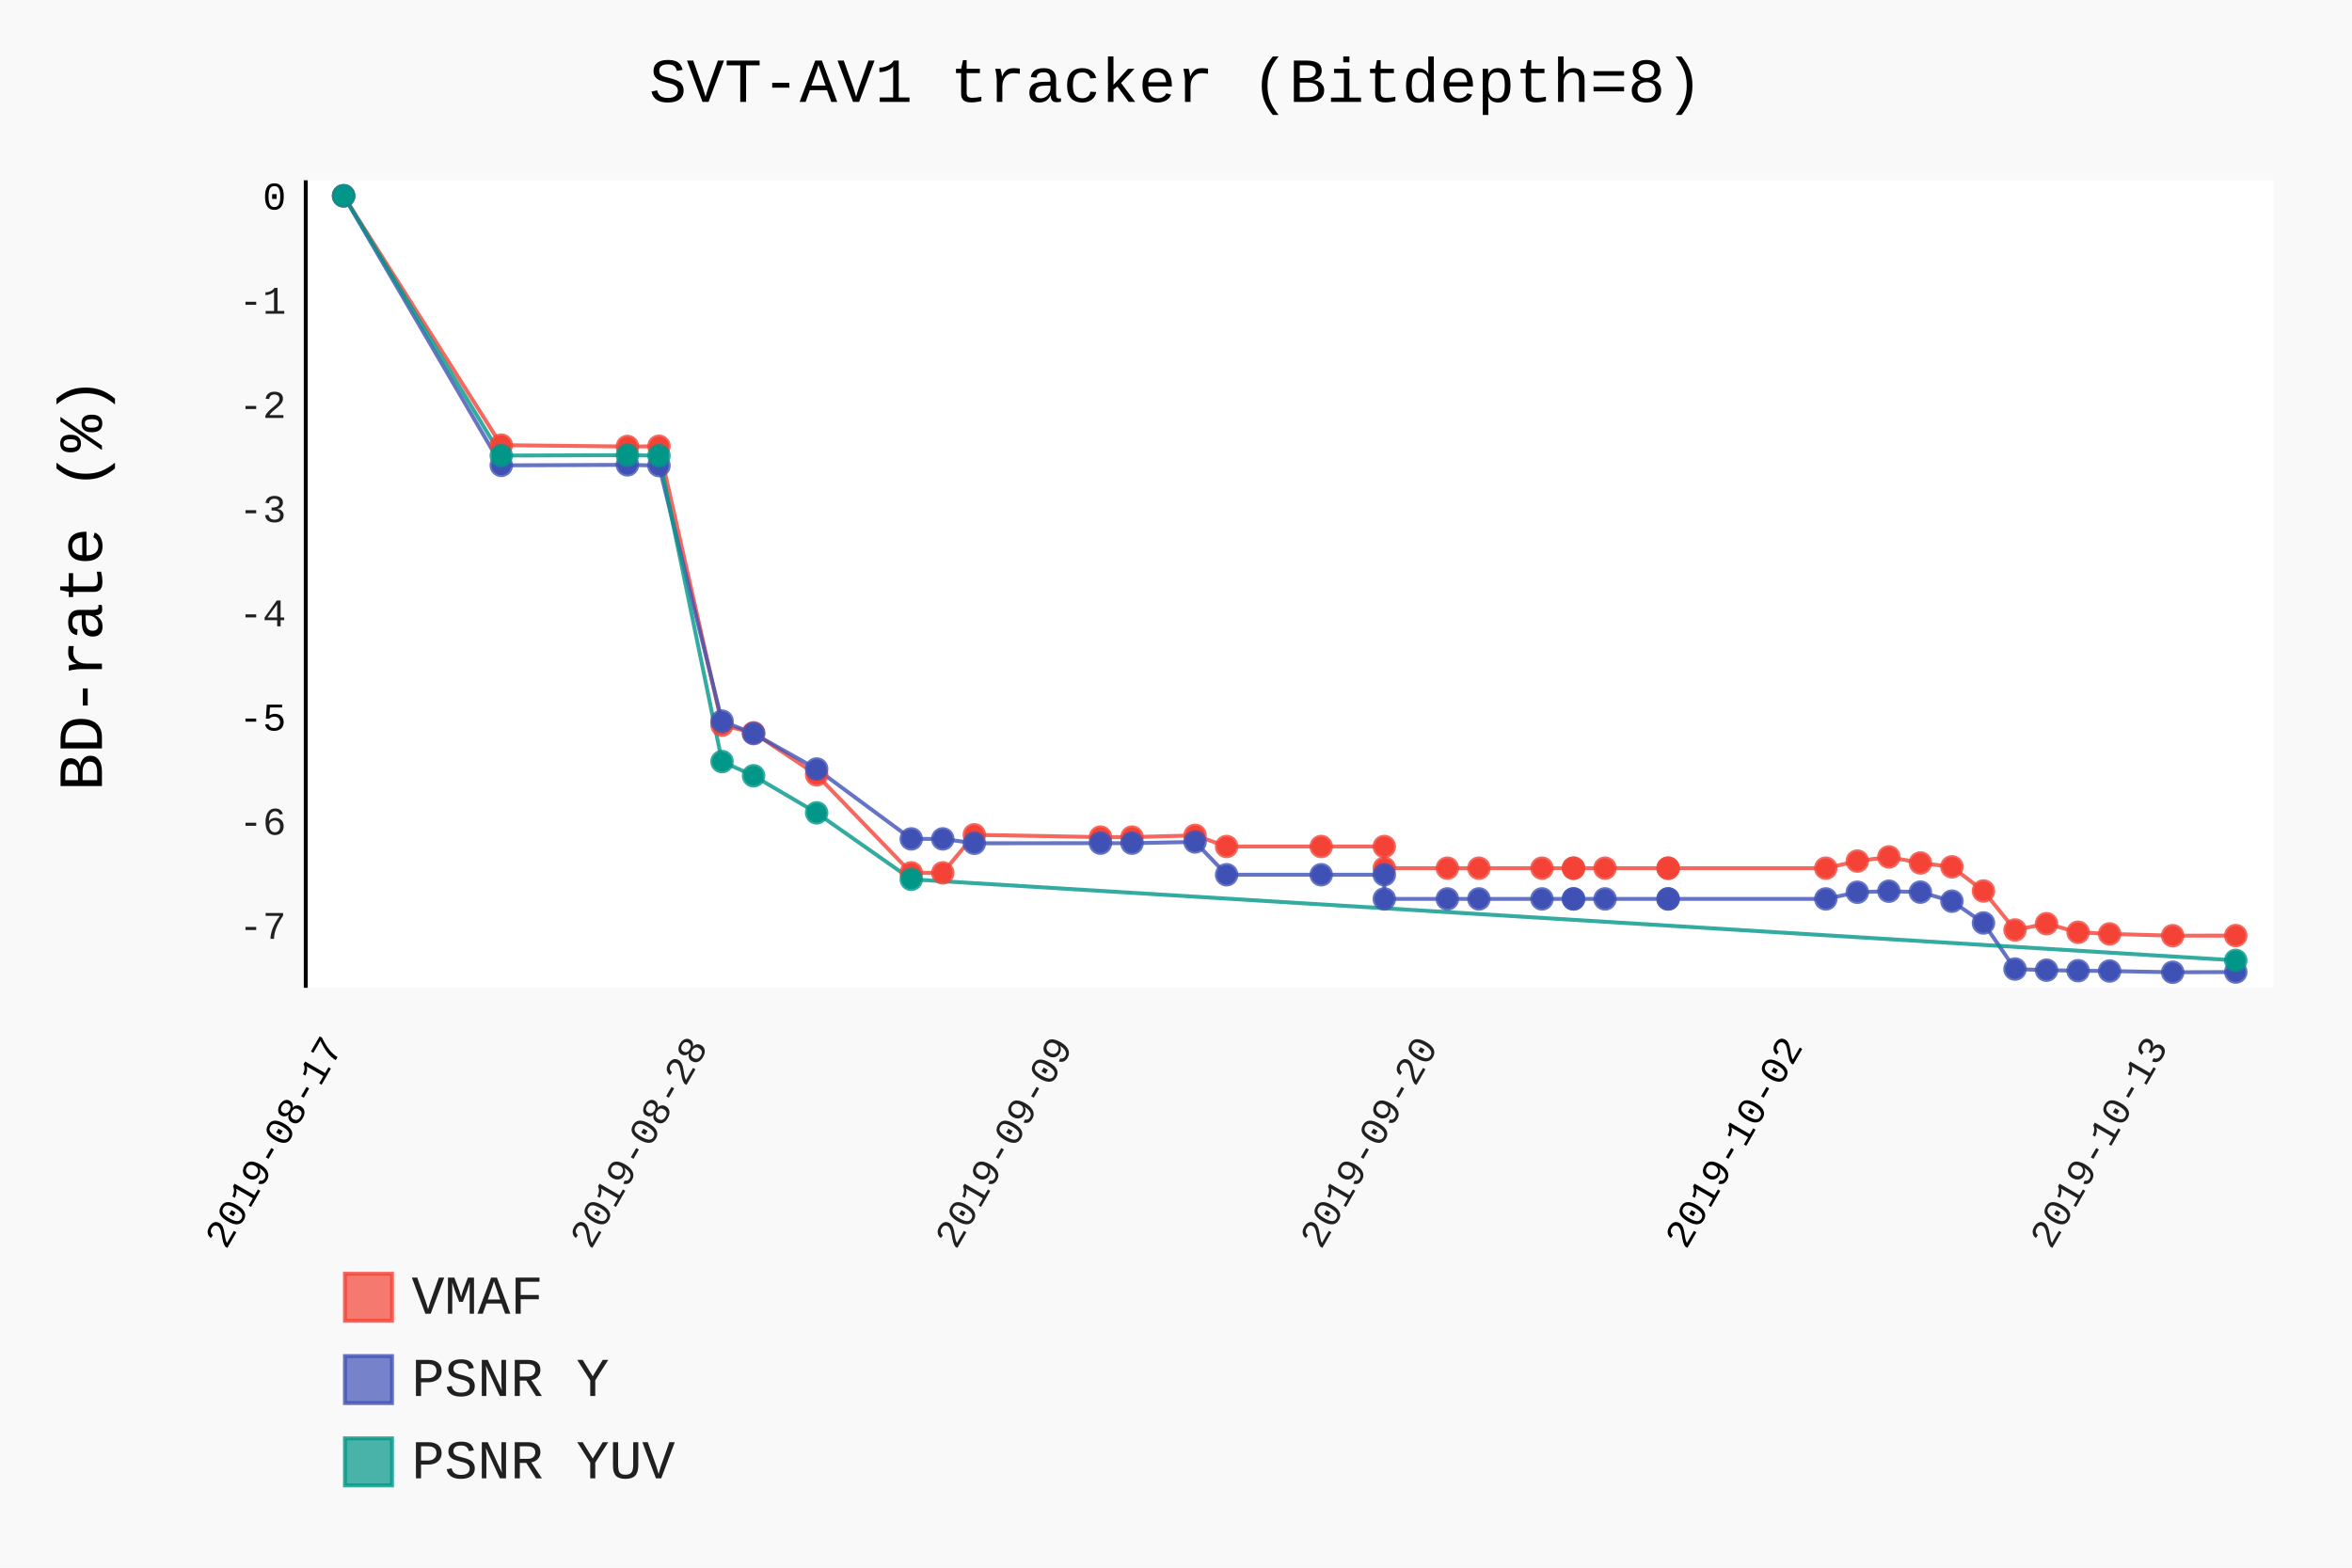
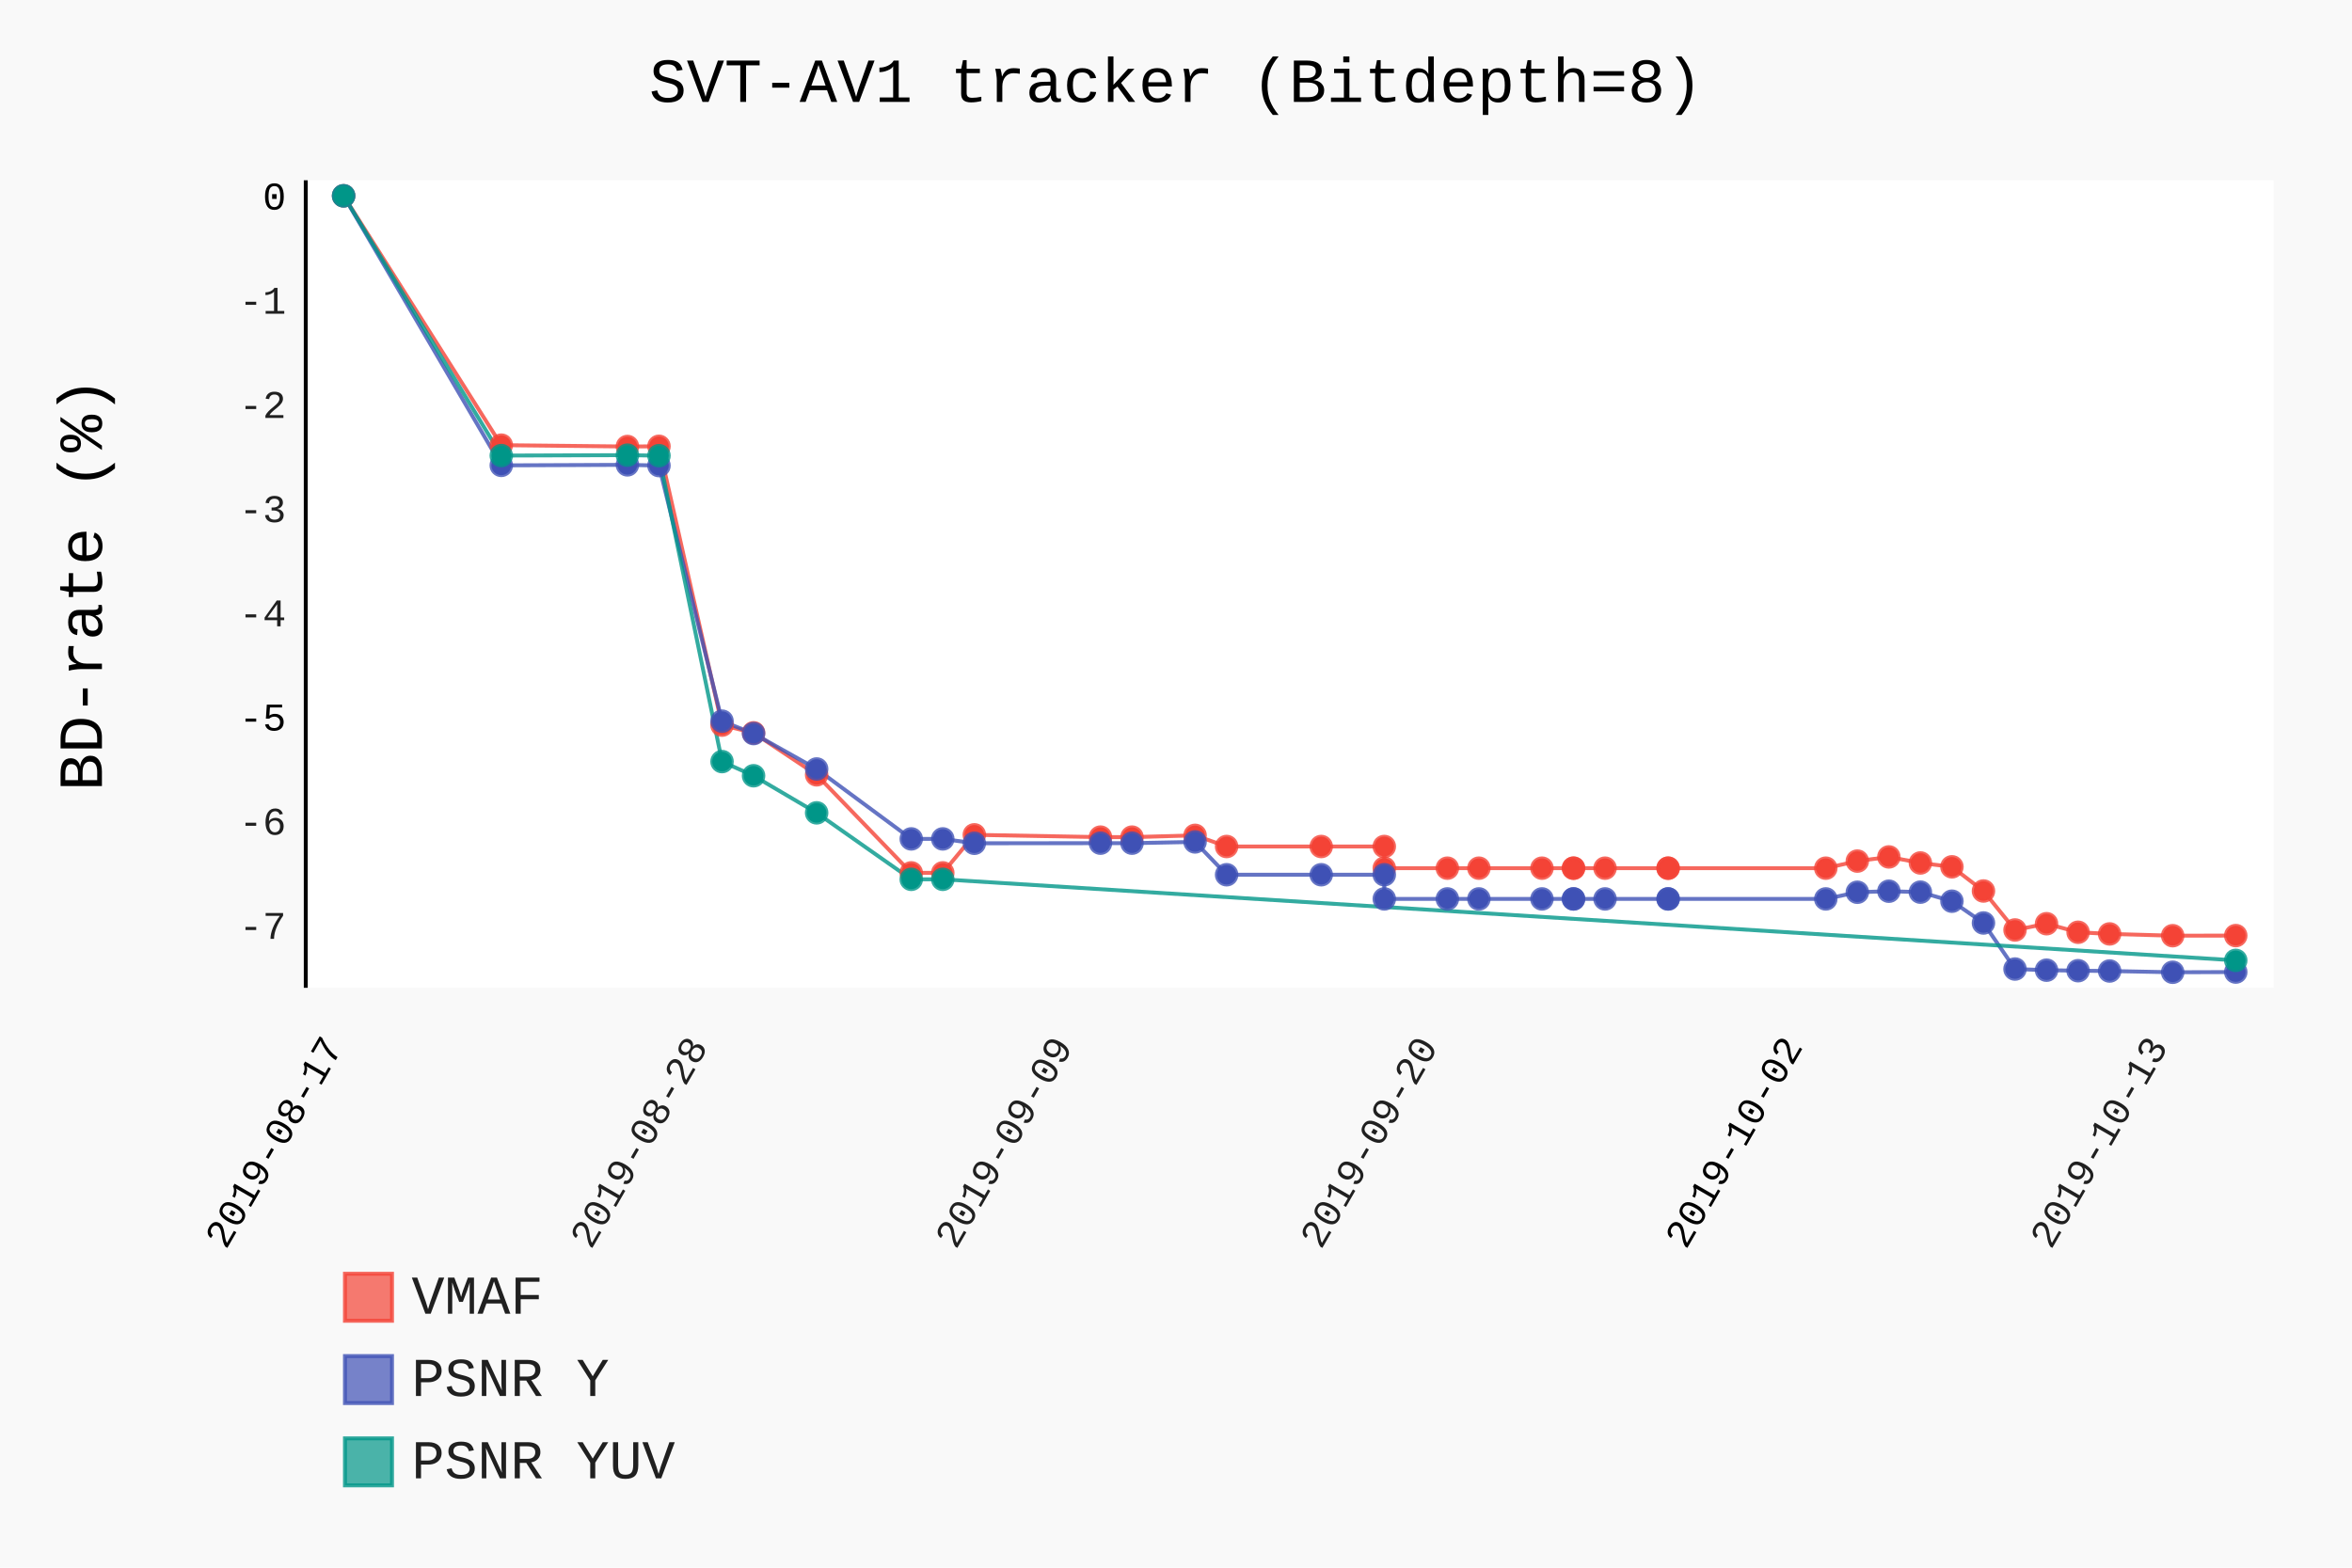
- <svg xmlns="http://www.w3.org/2000/svg" id="chart-1a647366-d489-4bb2-be96-9d3b13966cd7" class="pygal-chart" viewBox="0 0 600 400">
+ <svg xmlns="http://www.w3.org/2000/svg" id="chart-48fdd493-3b1d-4c55-81c8-28fcc9354eea" class="pygal-chart" viewBox="0 0 600 400">
  <defs>
-     <style type="text/css">#chart-1a647366-d489-4bb2-be96-9d3b13966cd7{-webkit-user-select:none;-webkit-font-smoothing:antialiased;font-family:Consolas,"Liberation Mono",Menlo,Courier,monospace}#chart-1a647366-d489-4bb2-be96-9d3b13966cd7 .title{font-family:Consolas,"Liberation Mono",Menlo,Courier,monospace;font-size:16px}#chart-1a647366-d489-4bb2-be96-9d3b13966cd7 .legends .legend text{font-family:Consolas,"Liberation Mono",Menlo,Courier,monospace;font-size:14px}#chart-1a647366-d489-4bb2-be96-9d3b13966cd7 .axis text{font-family:Consolas,"Liberation Mono",Menlo,Courier,monospace;font-size:10px}#chart-1a647366-d489-4bb2-be96-9d3b13966cd7 .axis text.major{font-family:Consolas,"Liberation Mono",Menlo,Courier,monospace;font-size:10px}#chart-1a647366-d489-4bb2-be96-9d3b13966cd7 .text-overlay text.value{font-family:Consolas,"Liberation Mono",Menlo,Courier,monospace;font-size:16px}#chart-1a647366-d489-4bb2-be96-9d3b13966cd7 .text-overlay text.label{font-family:Consolas,"Liberation Mono",Menlo,Courier,monospace;font-size:10px}#chart-1a647366-d489-4bb2-be96-9d3b13966cd7 .tooltip{font-family:Consolas,"Liberation Mono",Menlo,Courier,monospace;font-size:14px}#chart-1a647366-d489-4bb2-be96-9d3b13966cd7 text.no_data{font-family:Consolas,"Liberation Mono",Menlo,Courier,monospace;font-size:64px}
- #chart-1a647366-d489-4bb2-be96-9d3b13966cd7{background-color:rgba(249,249,249,1)}#chart-1a647366-d489-4bb2-be96-9d3b13966cd7 path,#chart-1a647366-d489-4bb2-be96-9d3b13966cd7 line,#chart-1a647366-d489-4bb2-be96-9d3b13966cd7 rect,#chart-1a647366-d489-4bb2-be96-9d3b13966cd7 circle{-webkit-transition:150ms;-moz-transition:150ms;transition:150ms}#chart-1a647366-d489-4bb2-be96-9d3b13966cd7 .graph &gt; .background{fill:rgba(249,249,249,1)}#chart-1a647366-d489-4bb2-be96-9d3b13966cd7 .plot &gt; .background{fill:rgba(255,255,255,1)}#chart-1a647366-d489-4bb2-be96-9d3b13966cd7 .graph{fill:rgba(0,0,0,.87)}#chart-1a647366-d489-4bb2-be96-9d3b13966cd7 text.no_data{fill:rgba(0,0,0,1)}#chart-1a647366-d489-4bb2-be96-9d3b13966cd7 .title{fill:rgba(0,0,0,1)}#chart-1a647366-d489-4bb2-be96-9d3b13966cd7 .legends .legend text{fill:rgba(0,0,0,.87)}#chart-1a647366-d489-4bb2-be96-9d3b13966cd7 .legends .legend:hover text{fill:rgba(0,0,0,1)}#chart-1a647366-d489-4bb2-be96-9d3b13966cd7 .axis .line{stroke:rgba(0,0,0,1)}#chart-1a647366-d489-4bb2-be96-9d3b13966cd7 .axis .guide.line{stroke:rgba(0,0,0,.54)}#chart-1a647366-d489-4bb2-be96-9d3b13966cd7 .axis .major.line{stroke:rgba(0,0,0,.87)}#chart-1a647366-d489-4bb2-be96-9d3b13966cd7 .axis text.major{fill:rgba(0,0,0,1)}#chart-1a647366-d489-4bb2-be96-9d3b13966cd7 .axis.y .guides:hover .guide.line,#chart-1a647366-d489-4bb2-be96-9d3b13966cd7 .line-graph .axis.x .guides:hover .guide.line,#chart-1a647366-d489-4bb2-be96-9d3b13966cd7 .stackedline-graph .axis.x .guides:hover .guide.line,#chart-1a647366-d489-4bb2-be96-9d3b13966cd7 .xy-graph .axis.x .guides:hover .guide.line{stroke:rgba(0,0,0,1)}#chart-1a647366-d489-4bb2-be96-9d3b13966cd7 .axis .guides:hover text{fill:rgba(0,0,0,1)}#chart-1a647366-d489-4bb2-be96-9d3b13966cd7 .reactive{fill-opacity:.7;stroke-opacity:.8}#chart-1a647366-d489-4bb2-be96-9d3b13966cd7 .ci{stroke:rgba(0,0,0,.87)}#chart-1a647366-d489-4bb2-be96-9d3b13966cd7 .reactive.active,#chart-1a647366-d489-4bb2-be96-9d3b13966cd7 .active .reactive{fill-opacity:.8;stroke-opacity:.9;stroke-width:4}#chart-1a647366-d489-4bb2-be96-9d3b13966cd7 .ci .reactive.active{stroke-width:1.5}#chart-1a647366-d489-4bb2-be96-9d3b13966cd7 .series text{fill:rgba(0,0,0,1)}#chart-1a647366-d489-4bb2-be96-9d3b13966cd7 .tooltip rect{fill:rgba(255,255,255,1);stroke:rgba(0,0,0,1);-webkit-transition:opacity 150ms;-moz-transition:opacity 150ms;transition:opacity 150ms}#chart-1a647366-d489-4bb2-be96-9d3b13966cd7 .tooltip .label{fill:rgba(0,0,0,.87)}#chart-1a647366-d489-4bb2-be96-9d3b13966cd7 .tooltip .label{fill:rgba(0,0,0,.87)}#chart-1a647366-d489-4bb2-be96-9d3b13966cd7 .tooltip .legend{font-size:.8em;fill:rgba(0,0,0,.54)}#chart-1a647366-d489-4bb2-be96-9d3b13966cd7 .tooltip .x_label{font-size:.6em;fill:rgba(0,0,0,1)}#chart-1a647366-d489-4bb2-be96-9d3b13966cd7 .tooltip .xlink{font-size:.5em;text-decoration:underline}#chart-1a647366-d489-4bb2-be96-9d3b13966cd7 .tooltip .value{font-size:1.5em}#chart-1a647366-d489-4bb2-be96-9d3b13966cd7 .bound{font-size:.5em}#chart-1a647366-d489-4bb2-be96-9d3b13966cd7 .max-value{font-size:.75em;fill:rgba(0,0,0,.54)}#chart-1a647366-d489-4bb2-be96-9d3b13966cd7 .map-element{fill:rgba(255,255,255,1);stroke:rgba(0,0,0,.54) !important}#chart-1a647366-d489-4bb2-be96-9d3b13966cd7 .map-element .reactive{fill-opacity:inherit;stroke-opacity:inherit}#chart-1a647366-d489-4bb2-be96-9d3b13966cd7 .color-0,#chart-1a647366-d489-4bb2-be96-9d3b13966cd7 .color-0 a:visited{stroke:#F44336;fill:#F44336}#chart-1a647366-d489-4bb2-be96-9d3b13966cd7 .color-1,#chart-1a647366-d489-4bb2-be96-9d3b13966cd7 .color-1 a:visited{stroke:#3F51B5;fill:#3F51B5}#chart-1a647366-d489-4bb2-be96-9d3b13966cd7 .color-2,#chart-1a647366-d489-4bb2-be96-9d3b13966cd7 .color-2 a:visited{stroke:#009688;fill:#009688}#chart-1a647366-d489-4bb2-be96-9d3b13966cd7 .text-overlay .color-0 text{fill:black}#chart-1a647366-d489-4bb2-be96-9d3b13966cd7 .text-overlay .color-1 text{fill:black}#chart-1a647366-d489-4bb2-be96-9d3b13966cd7 .text-overlay .color-2 text{fill:black}
- #chart-1a647366-d489-4bb2-be96-9d3b13966cd7 text.no_data{text-anchor:middle}#chart-1a647366-d489-4bb2-be96-9d3b13966cd7 .guide.line{fill:none}#chart-1a647366-d489-4bb2-be96-9d3b13966cd7 .centered{text-anchor:middle}#chart-1a647366-d489-4bb2-be96-9d3b13966cd7 .title{text-anchor:middle}#chart-1a647366-d489-4bb2-be96-9d3b13966cd7 .legends .legend text{fill-opacity:1}#chart-1a647366-d489-4bb2-be96-9d3b13966cd7 .axis.x text{text-anchor:middle}#chart-1a647366-d489-4bb2-be96-9d3b13966cd7 .axis.x:not(.web) text[transform]{text-anchor:start}#chart-1a647366-d489-4bb2-be96-9d3b13966cd7 .axis.x:not(.web) text[transform].backwards{text-anchor:end}#chart-1a647366-d489-4bb2-be96-9d3b13966cd7 .axis.y text{text-anchor:end}#chart-1a647366-d489-4bb2-be96-9d3b13966cd7 .axis.y text[transform].backwards{text-anchor:start}#chart-1a647366-d489-4bb2-be96-9d3b13966cd7 .axis.y2 text{text-anchor:start}#chart-1a647366-d489-4bb2-be96-9d3b13966cd7 .axis.y2 text[transform].backwards{text-anchor:end}#chart-1a647366-d489-4bb2-be96-9d3b13966cd7 .axis .guide.line{stroke-dasharray:4,4}#chart-1a647366-d489-4bb2-be96-9d3b13966cd7 .axis .major.guide.line{stroke-dasharray:6,6}#chart-1a647366-d489-4bb2-be96-9d3b13966cd7 .horizontal .axis.y .guide.line,#chart-1a647366-d489-4bb2-be96-9d3b13966cd7 .horizontal .axis.y2 .guide.line,#chart-1a647366-d489-4bb2-be96-9d3b13966cd7 .vertical .axis.x .guide.line{opacity:0}#chart-1a647366-d489-4bb2-be96-9d3b13966cd7 .horizontal .axis.always_show .guide.line,#chart-1a647366-d489-4bb2-be96-9d3b13966cd7 .vertical .axis.always_show .guide.line{opacity:1 !important}#chart-1a647366-d489-4bb2-be96-9d3b13966cd7 .axis.y .guides:hover .guide.line,#chart-1a647366-d489-4bb2-be96-9d3b13966cd7 .axis.y2 .guides:hover .guide.line,#chart-1a647366-d489-4bb2-be96-9d3b13966cd7 .axis.x .guides:hover .guide.line{opacity:1}#chart-1a647366-d489-4bb2-be96-9d3b13966cd7 .axis .guides:hover text{opacity:1}#chart-1a647366-d489-4bb2-be96-9d3b13966cd7 .nofill{fill:none}#chart-1a647366-d489-4bb2-be96-9d3b13966cd7 .subtle-fill{fill-opacity:.2}#chart-1a647366-d489-4bb2-be96-9d3b13966cd7 .dot{stroke-width:1px;fill-opacity:1}#chart-1a647366-d489-4bb2-be96-9d3b13966cd7 .dot.active{stroke-width:5px}#chart-1a647366-d489-4bb2-be96-9d3b13966cd7 .dot.negative{fill:transparent}#chart-1a647366-d489-4bb2-be96-9d3b13966cd7 text,#chart-1a647366-d489-4bb2-be96-9d3b13966cd7 tspan{stroke:none !important}#chart-1a647366-d489-4bb2-be96-9d3b13966cd7 .series text.active{opacity:1}#chart-1a647366-d489-4bb2-be96-9d3b13966cd7 .tooltip rect{fill-opacity:.95;stroke-width:.5}#chart-1a647366-d489-4bb2-be96-9d3b13966cd7 .tooltip text{fill-opacity:1}#chart-1a647366-d489-4bb2-be96-9d3b13966cd7 .showable{visibility:hidden}#chart-1a647366-d489-4bb2-be96-9d3b13966cd7 .showable.shown{visibility:visible}#chart-1a647366-d489-4bb2-be96-9d3b13966cd7 .gauge-background{fill:rgba(229,229,229,1);stroke:none}#chart-1a647366-d489-4bb2-be96-9d3b13966cd7 .bg-lines{stroke:rgba(249,249,249,1);stroke-width:2px}</style>
+     <style type="text/css">#chart-48fdd493-3b1d-4c55-81c8-28fcc9354eea{-webkit-user-select:none;-webkit-font-smoothing:antialiased;font-family:Consolas,"Liberation Mono",Menlo,Courier,monospace}#chart-48fdd493-3b1d-4c55-81c8-28fcc9354eea .title{font-family:Consolas,"Liberation Mono",Menlo,Courier,monospace;font-size:16px}#chart-48fdd493-3b1d-4c55-81c8-28fcc9354eea .legends .legend text{font-family:Consolas,"Liberation Mono",Menlo,Courier,monospace;font-size:14px}#chart-48fdd493-3b1d-4c55-81c8-28fcc9354eea .axis text{font-family:Consolas,"Liberation Mono",Menlo,Courier,monospace;font-size:10px}#chart-48fdd493-3b1d-4c55-81c8-28fcc9354eea .axis text.major{font-family:Consolas,"Liberation Mono",Menlo,Courier,monospace;font-size:10px}#chart-48fdd493-3b1d-4c55-81c8-28fcc9354eea .text-overlay text.value{font-family:Consolas,"Liberation Mono",Menlo,Courier,monospace;font-size:16px}#chart-48fdd493-3b1d-4c55-81c8-28fcc9354eea .text-overlay text.label{font-family:Consolas,"Liberation Mono",Menlo,Courier,monospace;font-size:10px}#chart-48fdd493-3b1d-4c55-81c8-28fcc9354eea .tooltip{font-family:Consolas,"Liberation Mono",Menlo,Courier,monospace;font-size:14px}#chart-48fdd493-3b1d-4c55-81c8-28fcc9354eea text.no_data{font-family:Consolas,"Liberation Mono",Menlo,Courier,monospace;font-size:64px}
+ #chart-48fdd493-3b1d-4c55-81c8-28fcc9354eea{background-color:rgba(249,249,249,1)}#chart-48fdd493-3b1d-4c55-81c8-28fcc9354eea path,#chart-48fdd493-3b1d-4c55-81c8-28fcc9354eea line,#chart-48fdd493-3b1d-4c55-81c8-28fcc9354eea rect,#chart-48fdd493-3b1d-4c55-81c8-28fcc9354eea circle{-webkit-transition:150ms;-moz-transition:150ms;transition:150ms}#chart-48fdd493-3b1d-4c55-81c8-28fcc9354eea .graph &gt; .background{fill:rgba(249,249,249,1)}#chart-48fdd493-3b1d-4c55-81c8-28fcc9354eea .plot &gt; .background{fill:rgba(255,255,255,1)}#chart-48fdd493-3b1d-4c55-81c8-28fcc9354eea .graph{fill:rgba(0,0,0,.87)}#chart-48fdd493-3b1d-4c55-81c8-28fcc9354eea text.no_data{fill:rgba(0,0,0,1)}#chart-48fdd493-3b1d-4c55-81c8-28fcc9354eea .title{fill:rgba(0,0,0,1)}#chart-48fdd493-3b1d-4c55-81c8-28fcc9354eea .legends .legend text{fill:rgba(0,0,0,.87)}#chart-48fdd493-3b1d-4c55-81c8-28fcc9354eea .legends .legend:hover text{fill:rgba(0,0,0,1)}#chart-48fdd493-3b1d-4c55-81c8-28fcc9354eea .axis .line{stroke:rgba(0,0,0,1)}#chart-48fdd493-3b1d-4c55-81c8-28fcc9354eea .axis .guide.line{stroke:rgba(0,0,0,.54)}#chart-48fdd493-3b1d-4c55-81c8-28fcc9354eea .axis .major.line{stroke:rgba(0,0,0,.87)}#chart-48fdd493-3b1d-4c55-81c8-28fcc9354eea .axis text.major{fill:rgba(0,0,0,1)}#chart-48fdd493-3b1d-4c55-81c8-28fcc9354eea .axis.y .guides:hover .guide.line,#chart-48fdd493-3b1d-4c55-81c8-28fcc9354eea .line-graph .axis.x .guides:hover .guide.line,#chart-48fdd493-3b1d-4c55-81c8-28fcc9354eea .stackedline-graph .axis.x .guides:hover .guide.line,#chart-48fdd493-3b1d-4c55-81c8-28fcc9354eea .xy-graph .axis.x .guides:hover .guide.line{stroke:rgba(0,0,0,1)}#chart-48fdd493-3b1d-4c55-81c8-28fcc9354eea .axis .guides:hover text{fill:rgba(0,0,0,1)}#chart-48fdd493-3b1d-4c55-81c8-28fcc9354eea .reactive{fill-opacity:.7;stroke-opacity:.8}#chart-48fdd493-3b1d-4c55-81c8-28fcc9354eea .ci{stroke:rgba(0,0,0,.87)}#chart-48fdd493-3b1d-4c55-81c8-28fcc9354eea .reactive.active,#chart-48fdd493-3b1d-4c55-81c8-28fcc9354eea .active .reactive{fill-opacity:.8;stroke-opacity:.9;stroke-width:4}#chart-48fdd493-3b1d-4c55-81c8-28fcc9354eea .ci .reactive.active{stroke-width:1.5}#chart-48fdd493-3b1d-4c55-81c8-28fcc9354eea .series text{fill:rgba(0,0,0,1)}#chart-48fdd493-3b1d-4c55-81c8-28fcc9354eea .tooltip rect{fill:rgba(255,255,255,1);stroke:rgba(0,0,0,1);-webkit-transition:opacity 150ms;-moz-transition:opacity 150ms;transition:opacity 150ms}#chart-48fdd493-3b1d-4c55-81c8-28fcc9354eea .tooltip .label{fill:rgba(0,0,0,.87)}#chart-48fdd493-3b1d-4c55-81c8-28fcc9354eea .tooltip .label{fill:rgba(0,0,0,.87)}#chart-48fdd493-3b1d-4c55-81c8-28fcc9354eea .tooltip .legend{font-size:.8em;fill:rgba(0,0,0,.54)}#chart-48fdd493-3b1d-4c55-81c8-28fcc9354eea .tooltip .x_label{font-size:.6em;fill:rgba(0,0,0,1)}#chart-48fdd493-3b1d-4c55-81c8-28fcc9354eea .tooltip .xlink{font-size:.5em;text-decoration:underline}#chart-48fdd493-3b1d-4c55-81c8-28fcc9354eea .tooltip .value{font-size:1.5em}#chart-48fdd493-3b1d-4c55-81c8-28fcc9354eea .bound{font-size:.5em}#chart-48fdd493-3b1d-4c55-81c8-28fcc9354eea .max-value{font-size:.75em;fill:rgba(0,0,0,.54)}#chart-48fdd493-3b1d-4c55-81c8-28fcc9354eea .map-element{fill:rgba(255,255,255,1);stroke:rgba(0,0,0,.54) !important}#chart-48fdd493-3b1d-4c55-81c8-28fcc9354eea .map-element .reactive{fill-opacity:inherit;stroke-opacity:inherit}#chart-48fdd493-3b1d-4c55-81c8-28fcc9354eea .color-0,#chart-48fdd493-3b1d-4c55-81c8-28fcc9354eea .color-0 a:visited{stroke:#F44336;fill:#F44336}#chart-48fdd493-3b1d-4c55-81c8-28fcc9354eea .color-1,#chart-48fdd493-3b1d-4c55-81c8-28fcc9354eea .color-1 a:visited{stroke:#3F51B5;fill:#3F51B5}#chart-48fdd493-3b1d-4c55-81c8-28fcc9354eea .color-2,#chart-48fdd493-3b1d-4c55-81c8-28fcc9354eea .color-2 a:visited{stroke:#009688;fill:#009688}#chart-48fdd493-3b1d-4c55-81c8-28fcc9354eea .text-overlay .color-0 text{fill:black}#chart-48fdd493-3b1d-4c55-81c8-28fcc9354eea .text-overlay .color-1 text{fill:black}#chart-48fdd493-3b1d-4c55-81c8-28fcc9354eea .text-overlay .color-2 text{fill:black}
+ #chart-48fdd493-3b1d-4c55-81c8-28fcc9354eea text.no_data{text-anchor:middle}#chart-48fdd493-3b1d-4c55-81c8-28fcc9354eea .guide.line{fill:none}#chart-48fdd493-3b1d-4c55-81c8-28fcc9354eea .centered{text-anchor:middle}#chart-48fdd493-3b1d-4c55-81c8-28fcc9354eea .title{text-anchor:middle}#chart-48fdd493-3b1d-4c55-81c8-28fcc9354eea .legends .legend text{fill-opacity:1}#chart-48fdd493-3b1d-4c55-81c8-28fcc9354eea .axis.x text{text-anchor:middle}#chart-48fdd493-3b1d-4c55-81c8-28fcc9354eea .axis.x:not(.web) text[transform]{text-anchor:start}#chart-48fdd493-3b1d-4c55-81c8-28fcc9354eea .axis.x:not(.web) text[transform].backwards{text-anchor:end}#chart-48fdd493-3b1d-4c55-81c8-28fcc9354eea .axis.y text{text-anchor:end}#chart-48fdd493-3b1d-4c55-81c8-28fcc9354eea .axis.y text[transform].backwards{text-anchor:start}#chart-48fdd493-3b1d-4c55-81c8-28fcc9354eea .axis.y2 text{text-anchor:start}#chart-48fdd493-3b1d-4c55-81c8-28fcc9354eea .axis.y2 text[transform].backwards{text-anchor:end}#chart-48fdd493-3b1d-4c55-81c8-28fcc9354eea .axis .guide.line{stroke-dasharray:4,4}#chart-48fdd493-3b1d-4c55-81c8-28fcc9354eea .axis .major.guide.line{stroke-dasharray:6,6}#chart-48fdd493-3b1d-4c55-81c8-28fcc9354eea .horizontal .axis.y .guide.line,#chart-48fdd493-3b1d-4c55-81c8-28fcc9354eea .horizontal .axis.y2 .guide.line,#chart-48fdd493-3b1d-4c55-81c8-28fcc9354eea .vertical .axis.x .guide.line{opacity:0}#chart-48fdd493-3b1d-4c55-81c8-28fcc9354eea .horizontal .axis.always_show .guide.line,#chart-48fdd493-3b1d-4c55-81c8-28fcc9354eea .vertical .axis.always_show .guide.line{opacity:1 !important}#chart-48fdd493-3b1d-4c55-81c8-28fcc9354eea .axis.y .guides:hover .guide.line,#chart-48fdd493-3b1d-4c55-81c8-28fcc9354eea .axis.y2 .guides:hover .guide.line,#chart-48fdd493-3b1d-4c55-81c8-28fcc9354eea .axis.x .guides:hover .guide.line{opacity:1}#chart-48fdd493-3b1d-4c55-81c8-28fcc9354eea .axis .guides:hover text{opacity:1}#chart-48fdd493-3b1d-4c55-81c8-28fcc9354eea .nofill{fill:none}#chart-48fdd493-3b1d-4c55-81c8-28fcc9354eea .subtle-fill{fill-opacity:.2}#chart-48fdd493-3b1d-4c55-81c8-28fcc9354eea .dot{stroke-width:1px;fill-opacity:1}#chart-48fdd493-3b1d-4c55-81c8-28fcc9354eea .dot.active{stroke-width:5px}#chart-48fdd493-3b1d-4c55-81c8-28fcc9354eea .dot.negative{fill:transparent}#chart-48fdd493-3b1d-4c55-81c8-28fcc9354eea text,#chart-48fdd493-3b1d-4c55-81c8-28fcc9354eea tspan{stroke:none !important}#chart-48fdd493-3b1d-4c55-81c8-28fcc9354eea .series text.active{opacity:1}#chart-48fdd493-3b1d-4c55-81c8-28fcc9354eea .tooltip rect{fill-opacity:.95;stroke-width:.5}#chart-48fdd493-3b1d-4c55-81c8-28fcc9354eea .tooltip text{fill-opacity:1}#chart-48fdd493-3b1d-4c55-81c8-28fcc9354eea .showable{visibility:hidden}#chart-48fdd493-3b1d-4c55-81c8-28fcc9354eea .showable.shown{visibility:visible}#chart-48fdd493-3b1d-4c55-81c8-28fcc9354eea .gauge-background{fill:rgba(229,229,229,1);stroke:none}#chart-48fdd493-3b1d-4c55-81c8-28fcc9354eea .bg-lines{stroke:rgba(249,249,249,1);stroke-width:2px}</style>
  </defs>
  <g class="graph datetimeline-graph vertical">
    <rect class="background" height="400" width="600" x="0" y="0" />
    <g class="plot" transform="translate(78, 46)">
      <rect class="background" height="206.038" width="502.0" x="0" y="0" />
      <g class="axis y">
        <g class="guides">
          <text class="" x="-5" y="193.56">-7</text>
        </g>
        <g class="guides">
          <text class="" x="-5" y="166.974">-6</text>
        </g>
        <g class="guides">
          <text class="major" x="-5" y="140.389">-5</text>
        </g>
        <g class="guides">
          <text class="" x="-5" y="113.804">-4</text>
        </g>
        <g class="guides">
          <text class="" x="-5" y="87.218">-3</text>
        </g>
        <g class="guides">
          <text class="" x="-5" y="60.633">-2</text>
        </g>
        <g class="guides">
          <text class="" x="-5" y="34.048">-1</text>
        </g>
        <g class="guides">
          <text class="major" x="-5" y="7.462">0</text>
        </g>
      </g>
      <g class="axis x">
        <path class="line" d="M0 0 v206.038" />
        <g class="guides">
          <path class="major guide line" d="M9.654 0 v206.038" />
          <text class="major backwards" x="9.654" y="221.038" transform="rotate(300 9.653846 221.0385)">2019-08-17</text>
        </g>
        <g class="guides">
          <path class="guide line" d="M102.766 0 v206.038" />
          <text class="backwards" x="102.766" y="221.038" transform="rotate(300 102.7658 221.0385)">2019-08-28</text>
        </g>
        <g class="guides">
          <path class="guide line" d="M195.878 0 v206.038" />
          <text class="backwards" x="195.878" y="221.038" transform="rotate(300 195.8777 221.0385)">2019-09-09</text>
        </g>
        <g class="guides">
          <path class="guide line" d="M288.99 0 v206.038" />
          <text class="backwards" x="288.99" y="221.038" transform="rotate(300 288.9897 221.0385)">2019-09-20</text>
        </g>
        <g class="guides">
          <path class="major guide line" d="M382.102 0 v206.038" />
          <text class="major backwards" x="382.102" y="221.038" transform="rotate(300 382.1016 221.0385)">2019-10-02</text>
        </g>
        <g class="guides">
          <path class="guide line" d="M475.214 0 v206.038" />
          <text class="backwards" x="475.214" y="221.038" transform="rotate(300 475.2136 221.0385)">2019-10-13</text>
        </g>
      </g>
      <g class="series serie-0 color-0">
        <path class="line reactive nofill" d="M9.654 3.962 L49.878 67.581 82.058 67.927 90.103 67.873 106.192 139.016 114.237 140.983 130.327 151.697 154.462 176.714 162.506 176.714 170.551 167.01 202.731 167.595 210.776 167.595 226.865 167.143 234.91 169.988 259.045 169.988 275.135 169.988 275.135 175.517 291.224 175.517 299.269 175.517 315.359 175.517 323.404 175.517 323.404 175.517 331.449 175.517 347.538 175.517 347.538 175.517 387.763 175.517 395.808 173.71 403.853 172.646 411.897 174.188 419.942 175.172 427.987 181.34 436.032 191.283 444.077 189.687 452.122 191.867 460.167 192.293 476.256 192.745 492.346 192.718" />
      </g>
      <g class="series serie-1 color-1">
        <path class="line reactive nofill" d="M9.654 3.962 L49.878 72.739 82.058 72.606 90.103 72.792 106.192 138.006 114.237 141.169 130.327 150.208 154.462 168.047 162.506 168.047 170.551 169.164 202.731 169.137 210.776 169.137 226.865 168.818 234.91 177.192 259.045 177.192 275.135 177.192 275.135 183.36 291.224 183.36 299.269 183.36 315.359 183.36 323.404 183.36 323.404 183.36 331.449 183.36 347.538 183.36 347.538 183.36 387.763 183.36 395.808 181.659 403.853 181.393 411.897 181.632 419.942 183.945 427.987 189.501 436.032 201.252 444.077 201.544 452.122 201.677 460.167 201.757 476.256 202.076 492.346 202.023" />
      </g>
      <g class="series serie-2 color-2">
-         <path class="line reactive nofill" d="M9.654 3.962 L49.878 70.24 82.058 70.133 90.103 70.266 106.192 148.321 114.237 151.936 130.327 161.401 154.462 178.362 492.346 199.045" />
+         <path class="line reactive nofill" d="M9.654 3.962 L49.878 70.24 82.058 70.133 90.103 70.266 106.192 148.321 114.237 151.936 130.327 161.401 154.462 178.362 162.506 178.362 492.346 199.045" />
      </g>
    </g>
    <g class="titles">
      <text class="title plot_title" x="300.0" y="26">SVT-AV1 tracker (Bitdepth=8)</text>
      <text class="title" x="0" y="175.019" transform="rotate(-90 0 149.0192)">BD-rate (%)</text>
    </g>
    <g class="plot overlay" transform="translate(78, 46)">
      <g class="series serie-0 color-0">
        <g class="dots">
          <circle class="dot reactive tooltip-trigger" cx="9.654" cy="3.962" r="2.5" />
        </g>
        <g class="dots">
          <circle class="dot reactive tooltip-trigger" cx="49.878" cy="67.581" r="2.5" />
        </g>
        <g class="dots">
          <circle class="dot reactive tooltip-trigger" cx="82.058" cy="67.927" r="2.5" />
        </g>
        <g class="dots">
          <circle class="dot reactive tooltip-trigger" cx="90.103" cy="67.873" r="2.5" />
        </g>
        <g class="dots">
          <circle class="dot reactive tooltip-trigger" cx="106.192" cy="139.016" r="2.5" />
        </g>
        <g class="dots">
          <circle class="dot reactive tooltip-trigger" cx="114.237" cy="140.983" r="2.5" />
        </g>
        <g class="dots">
          <circle class="dot reactive tooltip-trigger" cx="130.327" cy="151.697" r="2.5" />
        </g>
        <g class="dots">
          <circle class="dot reactive tooltip-trigger" cx="154.462" cy="176.714" r="2.5" />
        </g>
        <g class="dots">
          <circle class="dot reactive tooltip-trigger" cx="162.506" cy="176.714" r="2.5" />
        </g>
        <g class="dots">
          <circle class="dot reactive tooltip-trigger" cx="170.551" cy="167.01" r="2.5" />
        </g>
        <g class="dots">
          <circle class="dot reactive tooltip-trigger" cx="202.731" cy="167.595" r="2.5" />
        </g>
        <g class="dots">
          <circle class="dot reactive tooltip-trigger" cx="210.776" cy="167.595" r="2.5" />
        </g>
        <g class="dots">
          <circle class="dot reactive tooltip-trigger" cx="226.865" cy="167.143" r="2.5" />
        </g>
        <g class="dots">
          <circle class="dot reactive tooltip-trigger" cx="234.91" cy="169.988" r="2.5" />
        </g>
        <g class="dots">
          <circle class="dot reactive tooltip-trigger" cx="259.045" cy="169.988" r="2.5" />
        </g>
        <g class="dots">
          <circle class="dot reactive tooltip-trigger" cx="275.135" cy="169.988" r="2.5" />
        </g>
        <g class="dots">
          <circle class="dot reactive tooltip-trigger" cx="275.135" cy="175.517" r="2.5" />
        </g>
        <g class="dots">
          <circle class="dot reactive tooltip-trigger" cx="291.224" cy="175.517" r="2.5" />
        </g>
        <g class="dots">
          <circle class="dot reactive tooltip-trigger" cx="299.269" cy="175.517" r="2.5" />
        </g>
        <g class="dots">
          <circle class="dot reactive tooltip-trigger" cx="315.359" cy="175.517" r="2.5" />
        </g>
        <g class="dots">
          <circle class="dot reactive tooltip-trigger" cx="323.404" cy="175.517" r="2.5" />
        </g>
        <g class="dots">
          <circle class="dot reactive tooltip-trigger" cx="323.404" cy="175.517" r="2.5" />
        </g>
        <g class="dots">
          <circle class="dot reactive tooltip-trigger" cx="331.449" cy="175.517" r="2.5" />
        </g>
        <g class="dots">
          <circle class="dot reactive tooltip-trigger" cx="347.538" cy="175.517" r="2.5" />
        </g>
        <g class="dots">
          <circle class="dot reactive tooltip-trigger" cx="347.538" cy="175.517" r="2.5" />
        </g>
        <g class="dots">
          <circle class="dot reactive tooltip-trigger" cx="387.763" cy="175.517" r="2.5" />
        </g>
        <g class="dots">
          <circle class="dot reactive tooltip-trigger" cx="395.808" cy="173.71" r="2.5" />
        </g>
        <g class="dots">
          <circle class="dot reactive tooltip-trigger" cx="403.853" cy="172.646" r="2.5" />
        </g>
        <g class="dots">
          <circle class="dot reactive tooltip-trigger" cx="411.897" cy="174.188" r="2.5" />
        </g>
        <g class="dots">
          <circle class="dot reactive tooltip-trigger" cx="419.942" cy="175.172" r="2.5" />
        </g>
        <g class="dots">
          <circle class="dot reactive tooltip-trigger" cx="427.987" cy="181.34" r="2.5" />
        </g>
        <g class="dots">
          <circle class="dot reactive tooltip-trigger" cx="436.032" cy="191.283" r="2.5" />
        </g>
        <g class="dots">
          <circle class="dot reactive tooltip-trigger" cx="444.077" cy="189.687" r="2.5" />
        </g>
        <g class="dots">
          <circle class="dot reactive tooltip-trigger" cx="452.122" cy="191.867" r="2.5" />
        </g>
        <g class="dots">
          <circle class="dot reactive tooltip-trigger" cx="460.167" cy="192.293" r="2.5" />
        </g>
        <g class="dots">
          <circle class="dot reactive tooltip-trigger" cx="476.256" cy="192.745" r="2.5" />
        </g>
        <g class="dots">
          <circle class="dot reactive tooltip-trigger" cx="492.346" cy="192.718" r="2.5" />
        </g>
      </g>
      <g class="series serie-1 color-1">
        <g class="dots">
          <circle class="dot reactive tooltip-trigger" cx="9.654" cy="3.962" r="2.5" />
        </g>
        <g class="dots">
          <circle class="dot reactive tooltip-trigger" cx="49.878" cy="72.739" r="2.5" />
        </g>
        <g class="dots">
          <circle class="dot reactive tooltip-trigger" cx="82.058" cy="72.606" r="2.5" />
        </g>
        <g class="dots">
          <circle class="dot reactive tooltip-trigger" cx="90.103" cy="72.792" r="2.5" />
        </g>
        <g class="dots">
          <circle class="dot reactive tooltip-trigger" cx="106.192" cy="138.006" r="2.5" />
        </g>
        <g class="dots">
          <circle class="dot reactive tooltip-trigger" cx="114.237" cy="141.169" r="2.5" />
        </g>
        <g class="dots">
          <circle class="dot reactive tooltip-trigger" cx="130.327" cy="150.208" r="2.5" />
        </g>
        <g class="dots">
          <circle class="dot reactive tooltip-trigger" cx="154.462" cy="168.047" r="2.5" />
        </g>
        <g class="dots">
          <circle class="dot reactive tooltip-trigger" cx="162.506" cy="168.047" r="2.5" />
        </g>
        <g class="dots">
          <circle class="dot reactive tooltip-trigger" cx="170.551" cy="169.164" r="2.5" />
        </g>
        <g class="dots">
          <circle class="dot reactive tooltip-trigger" cx="202.731" cy="169.137" r="2.5" />
        </g>
        <g class="dots">
          <circle class="dot reactive tooltip-trigger" cx="210.776" cy="169.137" r="2.5" />
        </g>
        <g class="dots">
          <circle class="dot reactive tooltip-trigger" cx="226.865" cy="168.818" r="2.5" />
        </g>
        <g class="dots">
          <circle class="dot reactive tooltip-trigger" cx="234.91" cy="177.192" r="2.5" />
        </g>
        <g class="dots">
          <circle class="dot reactive tooltip-trigger" cx="259.045" cy="177.192" r="2.5" />
        </g>
        <g class="dots">
          <circle class="dot reactive tooltip-trigger" cx="275.135" cy="177.192" r="2.5" />
        </g>
        <g class="dots">
          <circle class="dot reactive tooltip-trigger" cx="275.135" cy="183.36" r="2.5" />
        </g>
        <g class="dots">
          <circle class="dot reactive tooltip-trigger" cx="291.224" cy="183.36" r="2.5" />
        </g>
        <g class="dots">
          <circle class="dot reactive tooltip-trigger" cx="299.269" cy="183.36" r="2.5" />
        </g>
        <g class="dots">
          <circle class="dot reactive tooltip-trigger" cx="315.359" cy="183.36" r="2.5" />
        </g>
        <g class="dots">
          <circle class="dot reactive tooltip-trigger" cx="323.404" cy="183.36" r="2.5" />
        </g>
        <g class="dots">
          <circle class="dot reactive tooltip-trigger" cx="323.404" cy="183.36" r="2.5" />
        </g>
        <g class="dots">
          <circle class="dot reactive tooltip-trigger" cx="331.449" cy="183.36" r="2.5" />
        </g>
        <g class="dots">
          <circle class="dot reactive tooltip-trigger" cx="347.538" cy="183.36" r="2.5" />
        </g>
        <g class="dots">
          <circle class="dot reactive tooltip-trigger" cx="347.538" cy="183.36" r="2.5" />
        </g>
        <g class="dots">
          <circle class="dot reactive tooltip-trigger" cx="387.763" cy="183.36" r="2.5" />
        </g>
        <g class="dots">
          <circle class="dot reactive tooltip-trigger" cx="395.808" cy="181.659" r="2.5" />
        </g>
        <g class="dots">
          <circle class="dot reactive tooltip-trigger" cx="403.853" cy="181.393" r="2.5" />
        </g>
        <g class="dots">
          <circle class="dot reactive tooltip-trigger" cx="411.897" cy="181.632" r="2.5" />
        </g>
        <g class="dots">
          <circle class="dot reactive tooltip-trigger" cx="419.942" cy="183.945" r="2.5" />
        </g>
        <g class="dots">
          <circle class="dot reactive tooltip-trigger" cx="427.987" cy="189.501" r="2.5" />
        </g>
        <g class="dots">
          <circle class="dot reactive tooltip-trigger" cx="436.032" cy="201.252" r="2.5" />
        </g>
        <g class="dots">
          <circle class="dot reactive tooltip-trigger" cx="444.077" cy="201.544" r="2.5" />
        </g>
        <g class="dots">
          <circle class="dot reactive tooltip-trigger" cx="452.122" cy="201.677" r="2.5" />
        </g>
        <g class="dots">
          <circle class="dot reactive tooltip-trigger" cx="460.167" cy="201.757" r="2.5" />
        </g>
        <g class="dots">
          <circle class="dot reactive tooltip-trigger" cx="476.256" cy="202.076" r="2.5" />
        </g>
        <g class="dots">
          <circle class="dot reactive tooltip-trigger" cx="492.346" cy="202.023" r="2.5" />
        </g>
      </g>
      <g class="series serie-2 color-2">
        <g class="dots">
          <circle class="dot reactive tooltip-trigger" cx="9.654" cy="3.962" r="2.5" />
        </g>
        <g class="dots">
          <circle class="dot reactive tooltip-trigger" cx="49.878" cy="70.24" r="2.5" />
        </g>
        <g class="dots">
          <circle class="dot reactive tooltip-trigger" cx="82.058" cy="70.133" r="2.5" />
        </g>
        <g class="dots">
          <circle class="dot reactive tooltip-trigger" cx="90.103" cy="70.266" r="2.5" />
        </g>
        <g class="dots">
          <circle class="dot reactive tooltip-trigger" cx="106.192" cy="148.321" r="2.5" />
        </g>
        <g class="dots">
          <circle class="dot reactive tooltip-trigger" cx="114.237" cy="151.936" r="2.5" />
        </g>
        <g class="dots">
          <circle class="dot reactive tooltip-trigger" cx="130.327" cy="161.401" r="2.5" />
        </g>
        <g class="dots">
          <circle class="dot reactive tooltip-trigger" cx="154.462" cy="178.362" r="2.5" />
+         </g>
+         <g class="dots">
+           <circle class="dot reactive tooltip-trigger" cx="162.506" cy="178.362" r="2.5" />
        </g>
        <g class="dots">
          <circle class="dot reactive tooltip-trigger" cx="492.346" cy="199.045" r="2.5" />
        </g>
      </g>
    </g>
    <g class="plot text-overlay" transform="translate(78, 46)">
      <g class="series serie-0 color-0" />
      <g class="series serie-1 color-1" />
      <g class="series serie-2 color-2" />
    </g>
    <g class="plot tooltip-overlay" transform="translate(78, 46)">
      <g class="tooltip" style="opacity: 0" transform="translate(0 0)">
        <rect class="tooltip-box" height="0" rx="0" ry="0" width="0" />
        <g class="text" />
      </g>
    </g>
    <g class="legends" transform="translate(88, 324)">
      <g class="legend reactive activate-serie" id="activate-serie-0">
        <rect class="color-0 reactive" height="12" width="12" x="0.0" y="1.0" />
        <text x="17.0" y="11.2">VMAF</text>
      </g>
      <g class="legend reactive activate-serie" id="activate-serie-1">
        <rect class="color-1 reactive" height="12" width="12" x="0.0" y="22.0" />
        <text x="17.0" y="32.2">PSNR Y</text>
      </g>
      <g class="legend reactive activate-serie" id="activate-serie-2">
        <rect class="color-2 reactive" height="12" width="12" x="0.0" y="43.0" />
        <text x="17.0" y="53.2">PSNR YUV</text>
      </g>
    </g>
  </g>
</svg>
